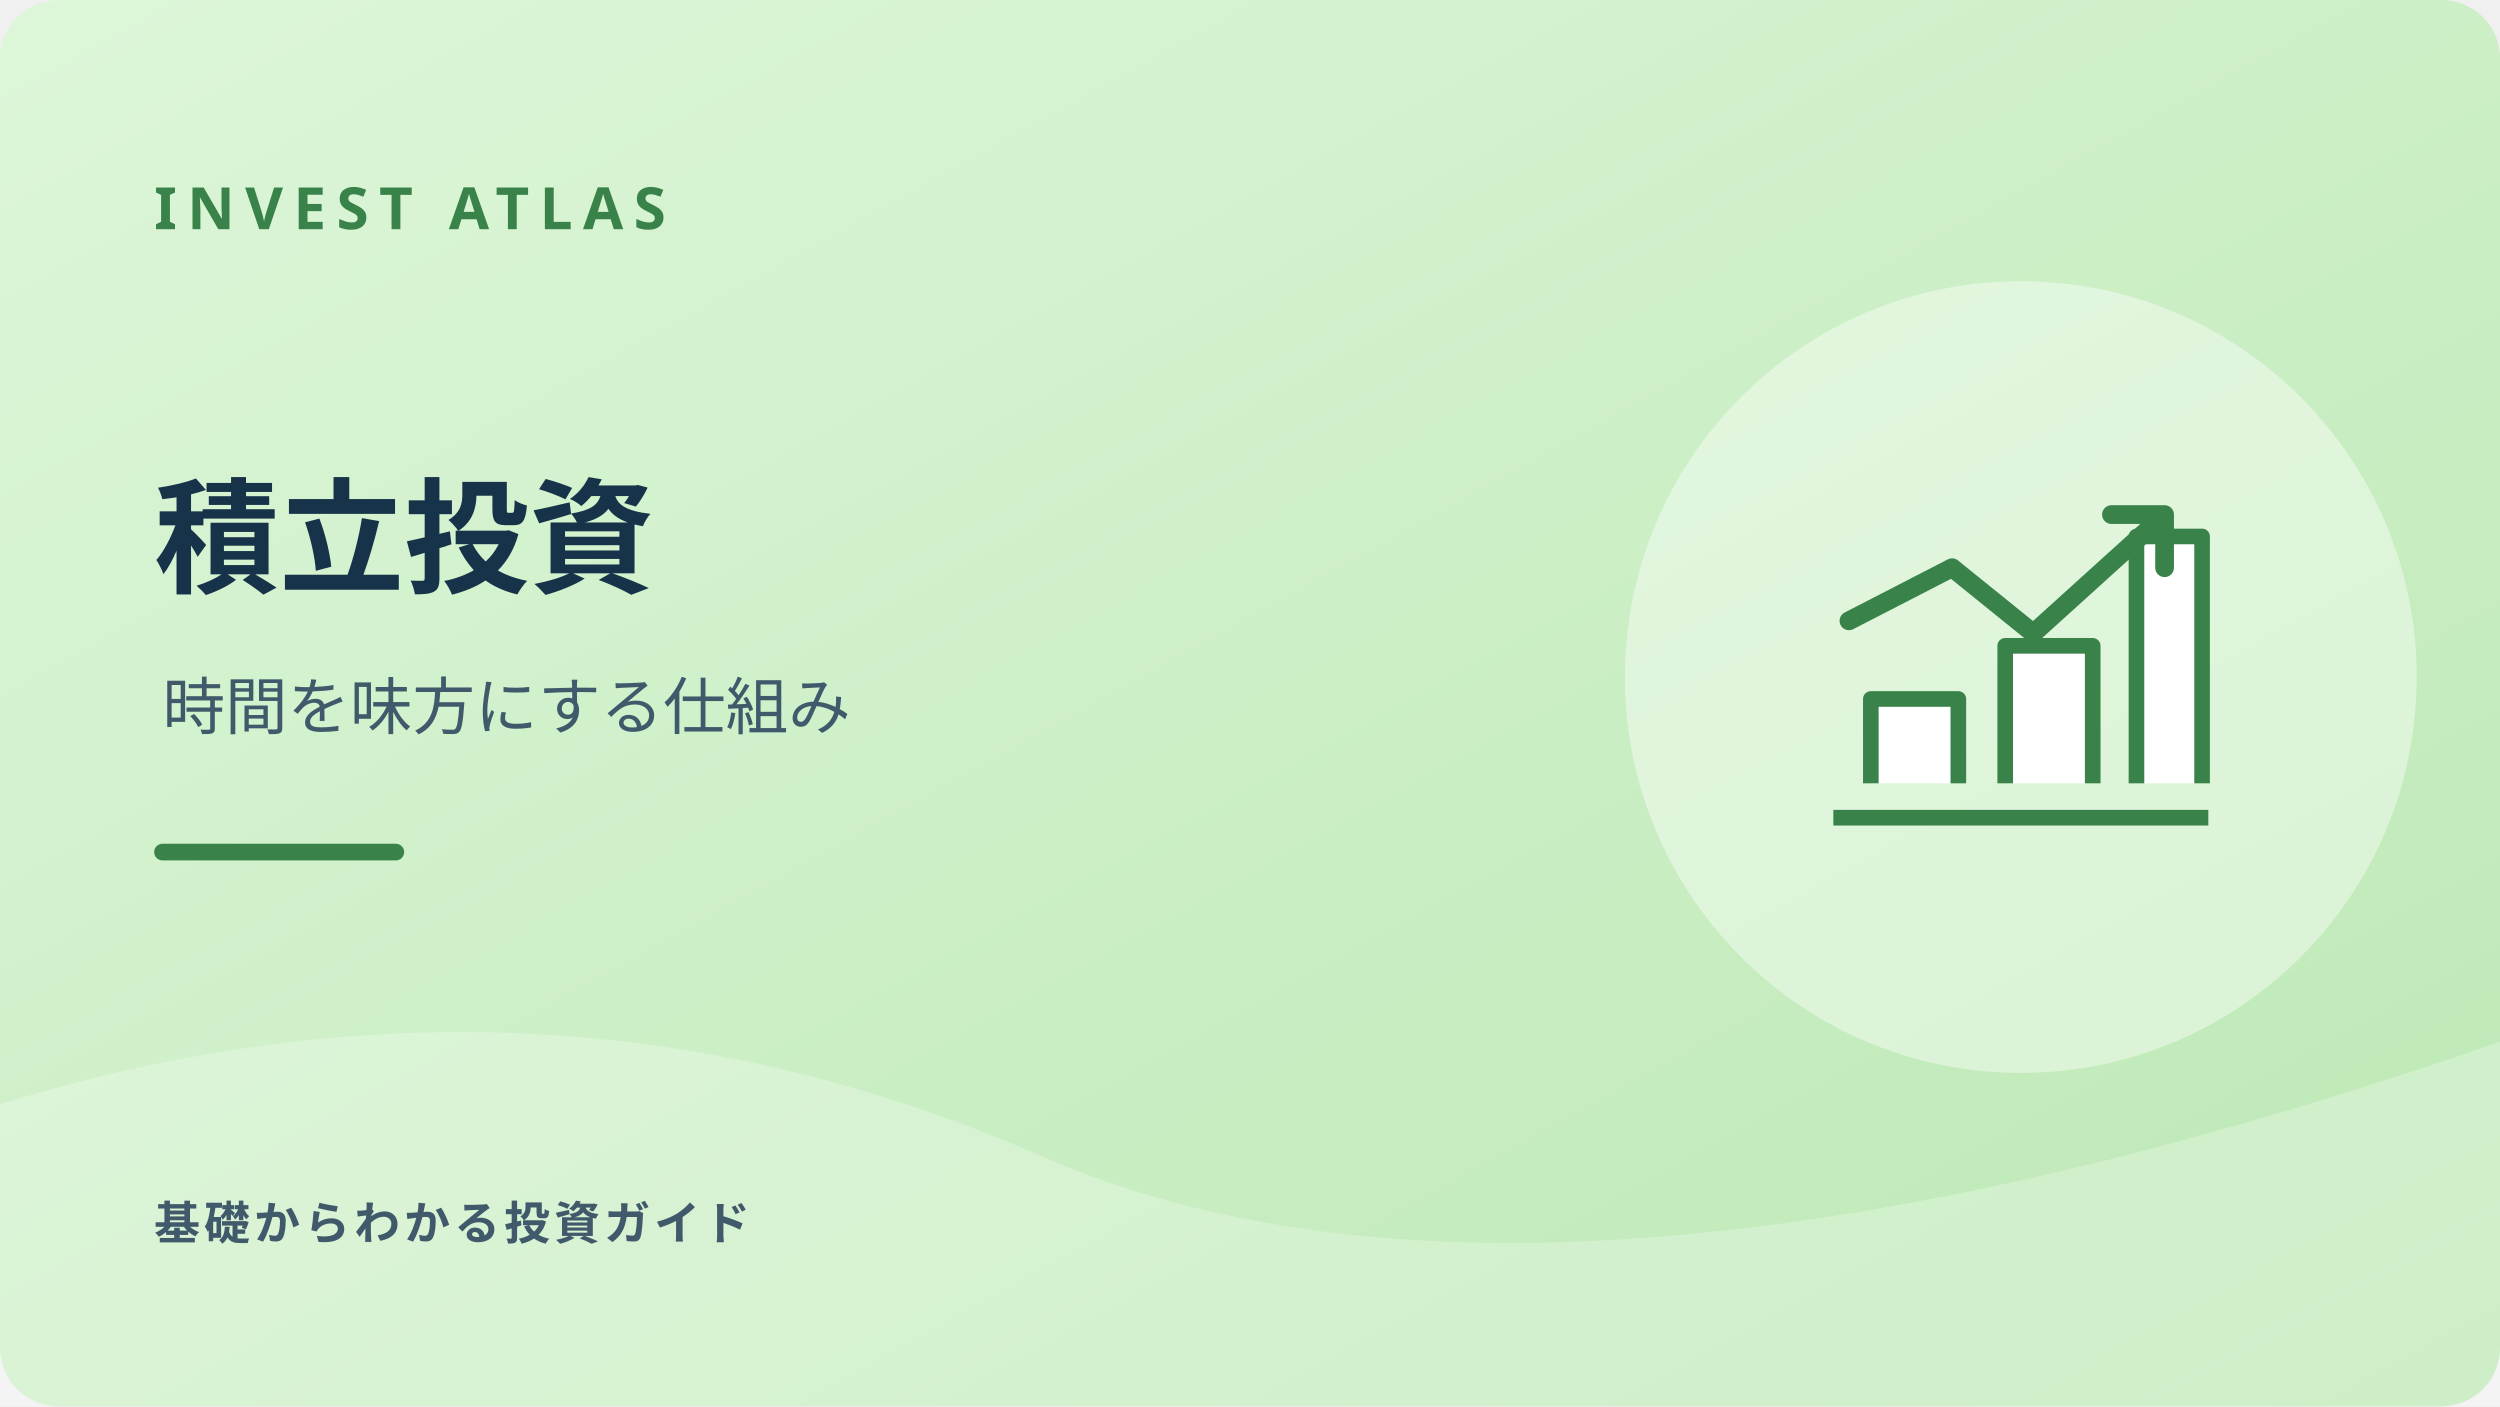
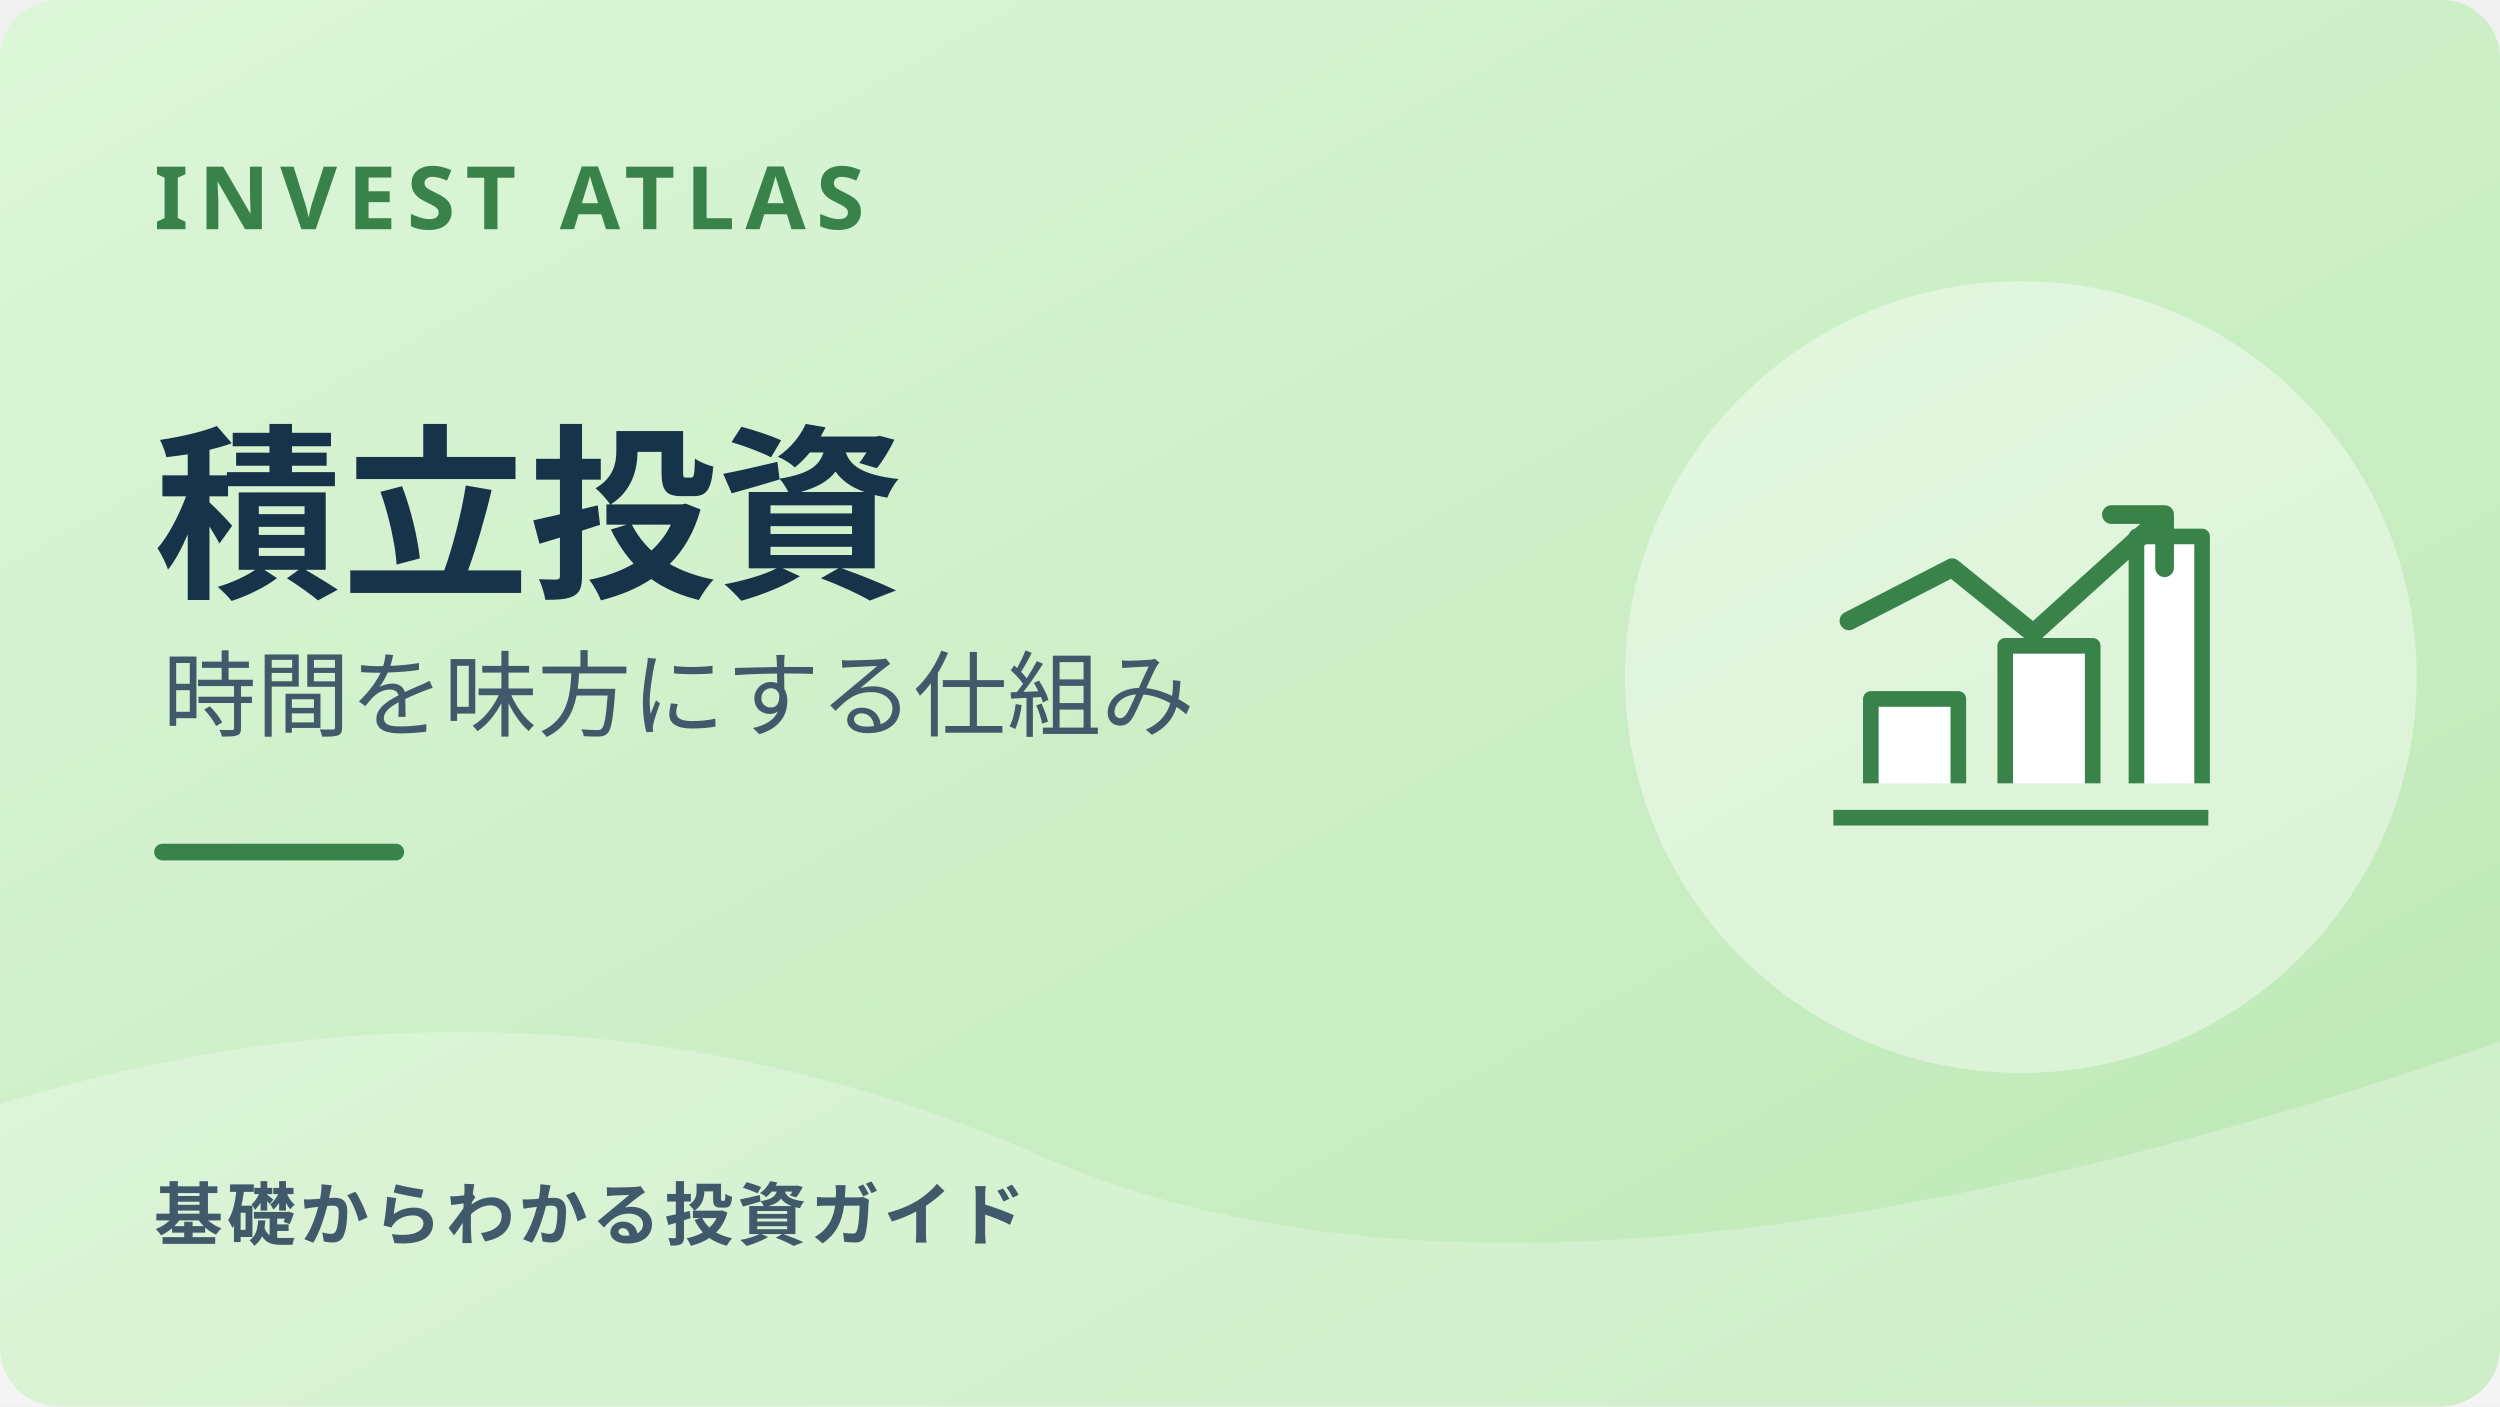
<svg xmlns="http://www.w3.org/2000/svg" width="1200" height="675" viewBox="0 0 1200 675">
  <defs>
    <linearGradient id="g" x1="0" y1="0" x2="1" y2="1">
      <stop stop-color="#ddf6d9" />
      <stop offset="1" stop-color="#bce8b4" />
    </linearGradient>
  </defs>
  <rect width="1200" height="675" rx="28" fill="url(#g)" />
  <circle cx="970" cy="325" r="190" fill="#fff" opacity=".42" />
  <path d="M0 530 Q260 450 500 555 T1200 500 V675 H0Z" fill="#fff" opacity=".25" />
-   <text x="74" y="110" font-family="system-ui,sans-serif" font-size="28" font-weight="800" letter-spacing="5" fill="#39834a">INVEST ATLAS</text>
-   <text x="74" y="280" font-family="system-ui,sans-serif" font-size="60" font-weight="800" fill="#17334a">積立投資</text>
-   <text x="78" y="350" font-family="system-ui,sans-serif" font-size="30" fill="#405a6b">時間を味方にする仕組み</text>
+   <text x="74" y="110" font-family="system-ui,sans-serif" font-size="42" font-weight="800" letter-spacing="5" fill="#39834a">INVEST ATLAS</text>
+   <text x="74" y="280" font-family="system-ui,sans-serif" font-size="90" font-weight="800" fill="#17334a">積立投資</text>
+   <text x="78" y="350" font-family="system-ui,sans-serif" font-size="45" fill="#405a6b">時間を味方にする仕組み</text>
  <rect x="74" y="405" width="120" height="8" rx="4" fill="#39834a" />
  <g transform="translate(970 325) scale(1.5)">
    <path d="M-60 45 H60 M-48 34 V7 H-20 V34 M-5 34 V-10 H23 V34 M37 34 V-45 H58 V34" fill="#fff" stroke="#39834a" stroke-width="5" stroke-linejoin="round" />
    <path d="M-55 -18 L-22 -35 L4 -14 L46 -52 M29 -52 H46 V-35" fill="none" stroke="#39834a" stroke-width="6" stroke-linecap="round" stroke-linejoin="round" />
  </g>
-   <text x="74" y="595" font-family="system-ui,sans-serif" font-size="22" font-weight="700" letter-spacing="2" fill="#405a6b">基礎からわかる投資ガイド</text>
+   <text x="74" y="595" font-family="system-ui,sans-serif" font-size="33" font-weight="700" letter-spacing="2" fill="#405a6b">基礎からわかる投資ガイド</text>
</svg>
